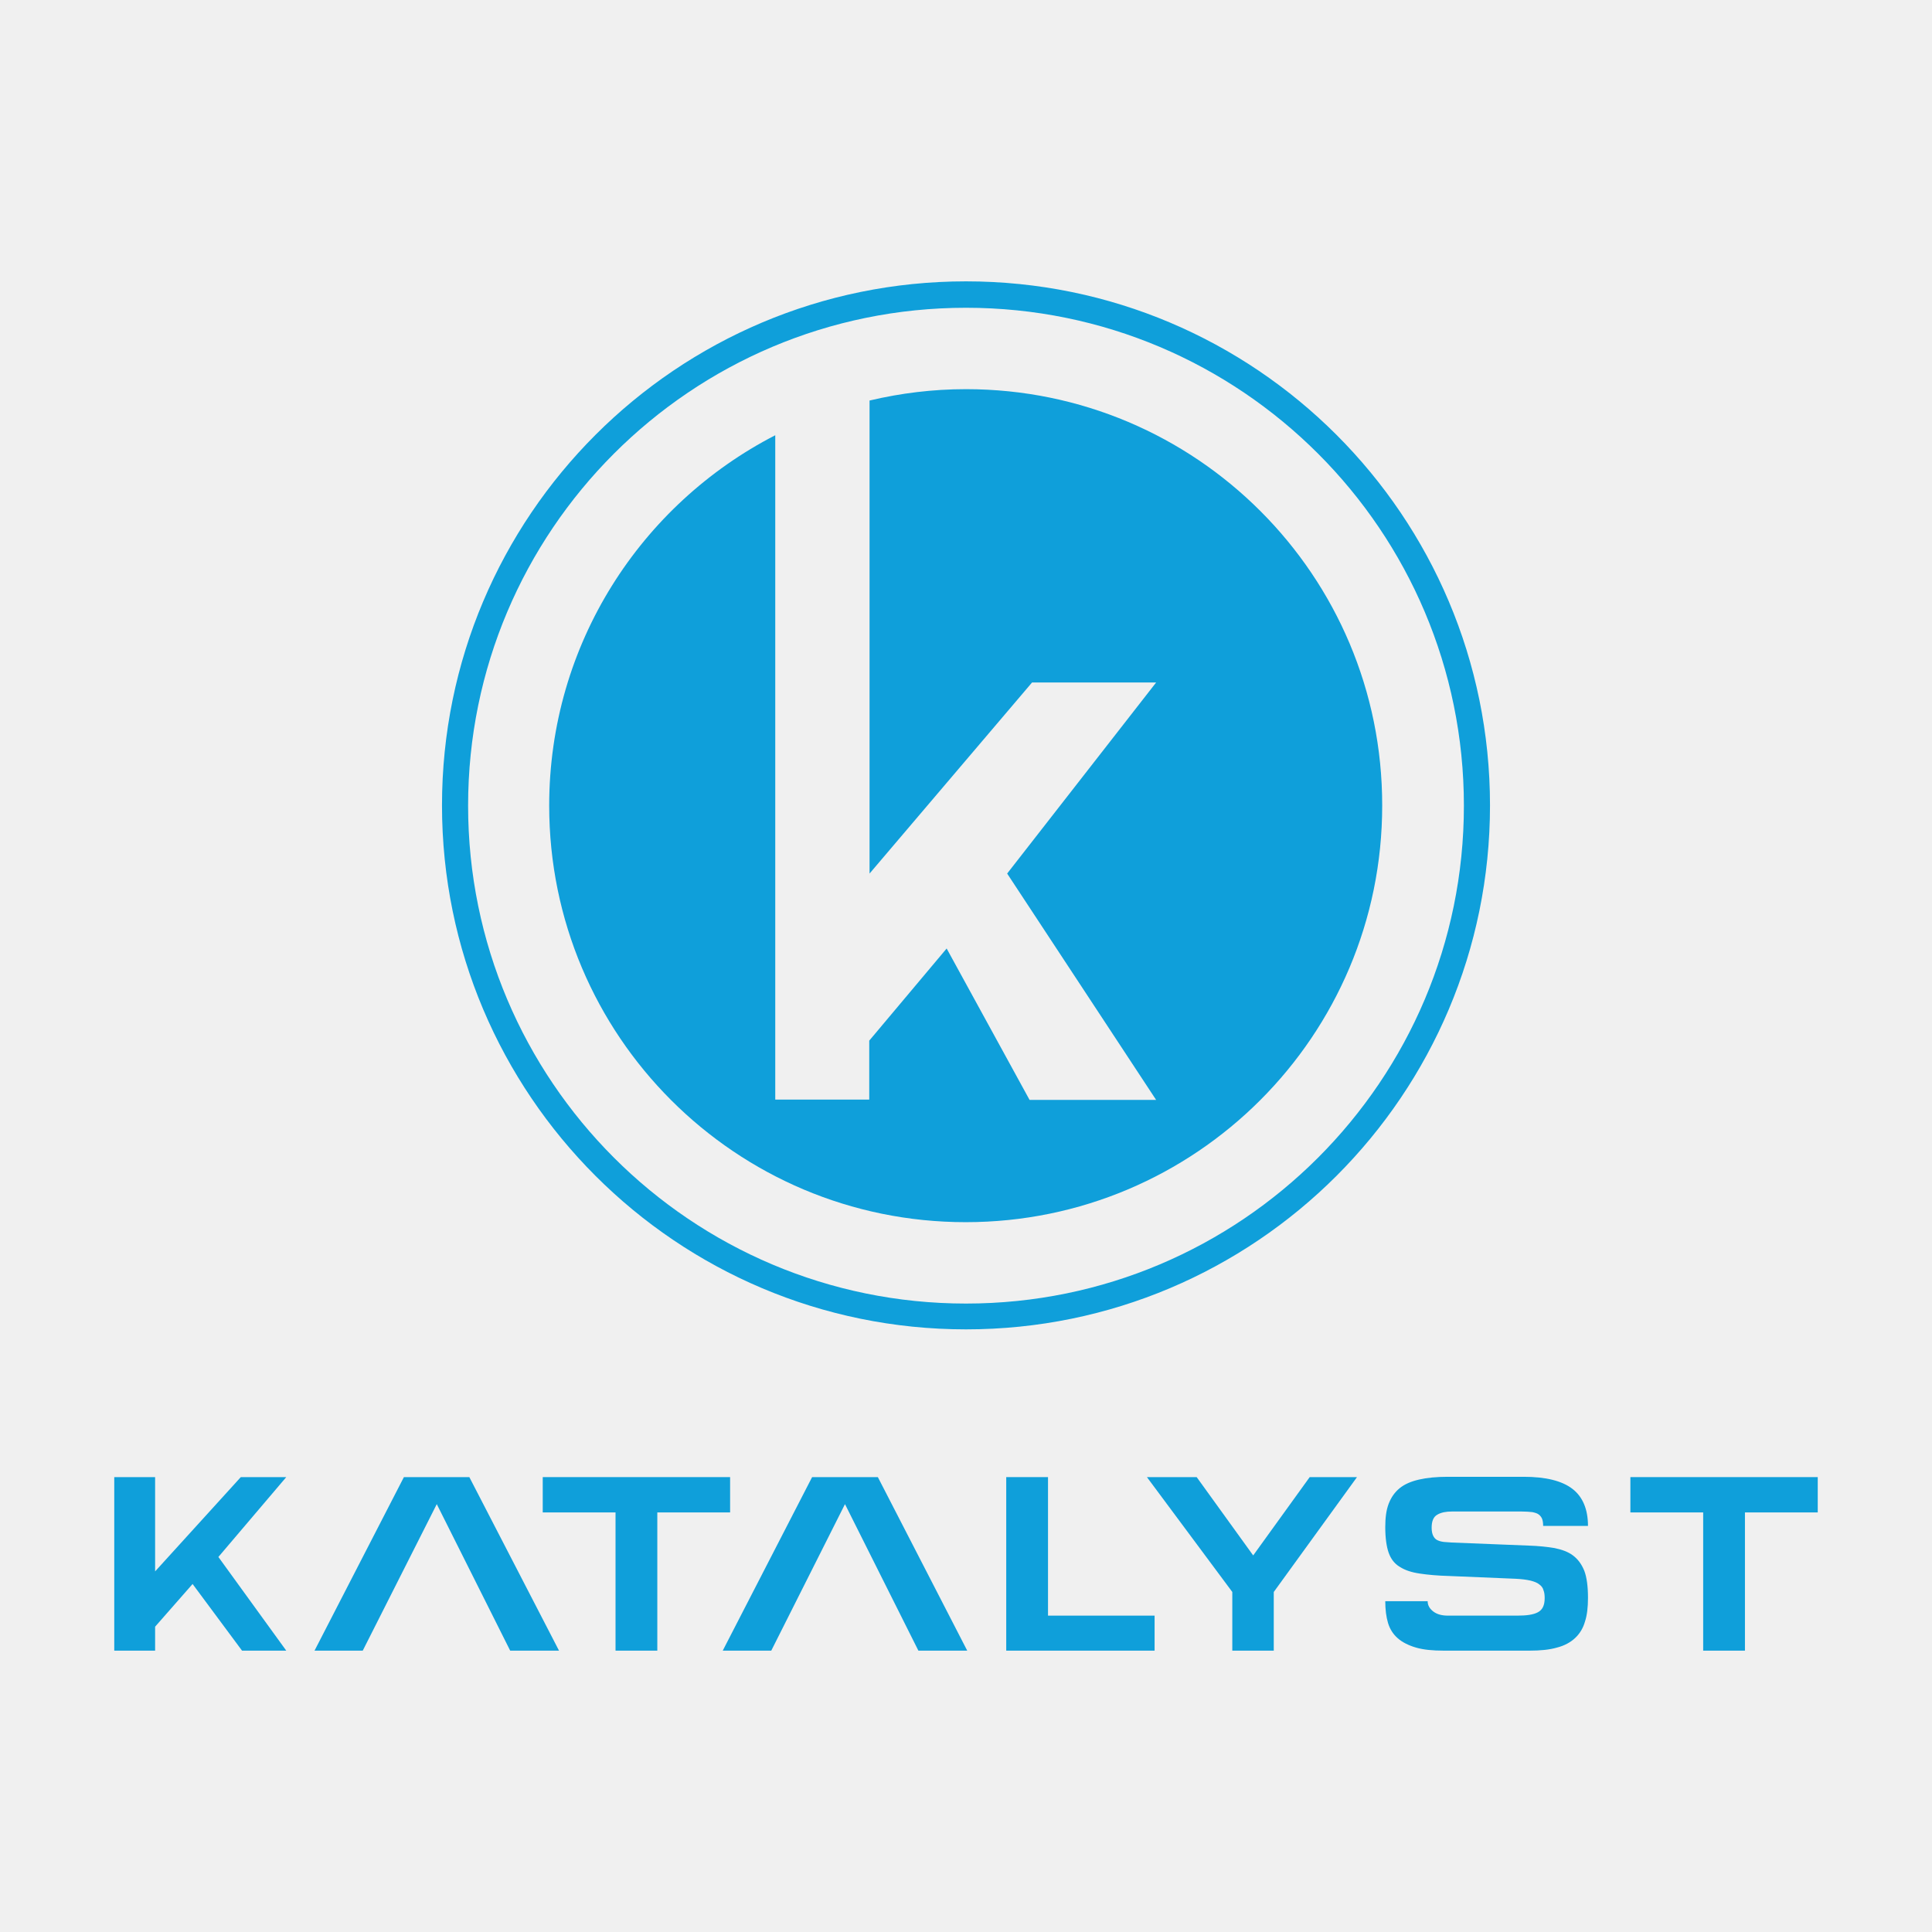
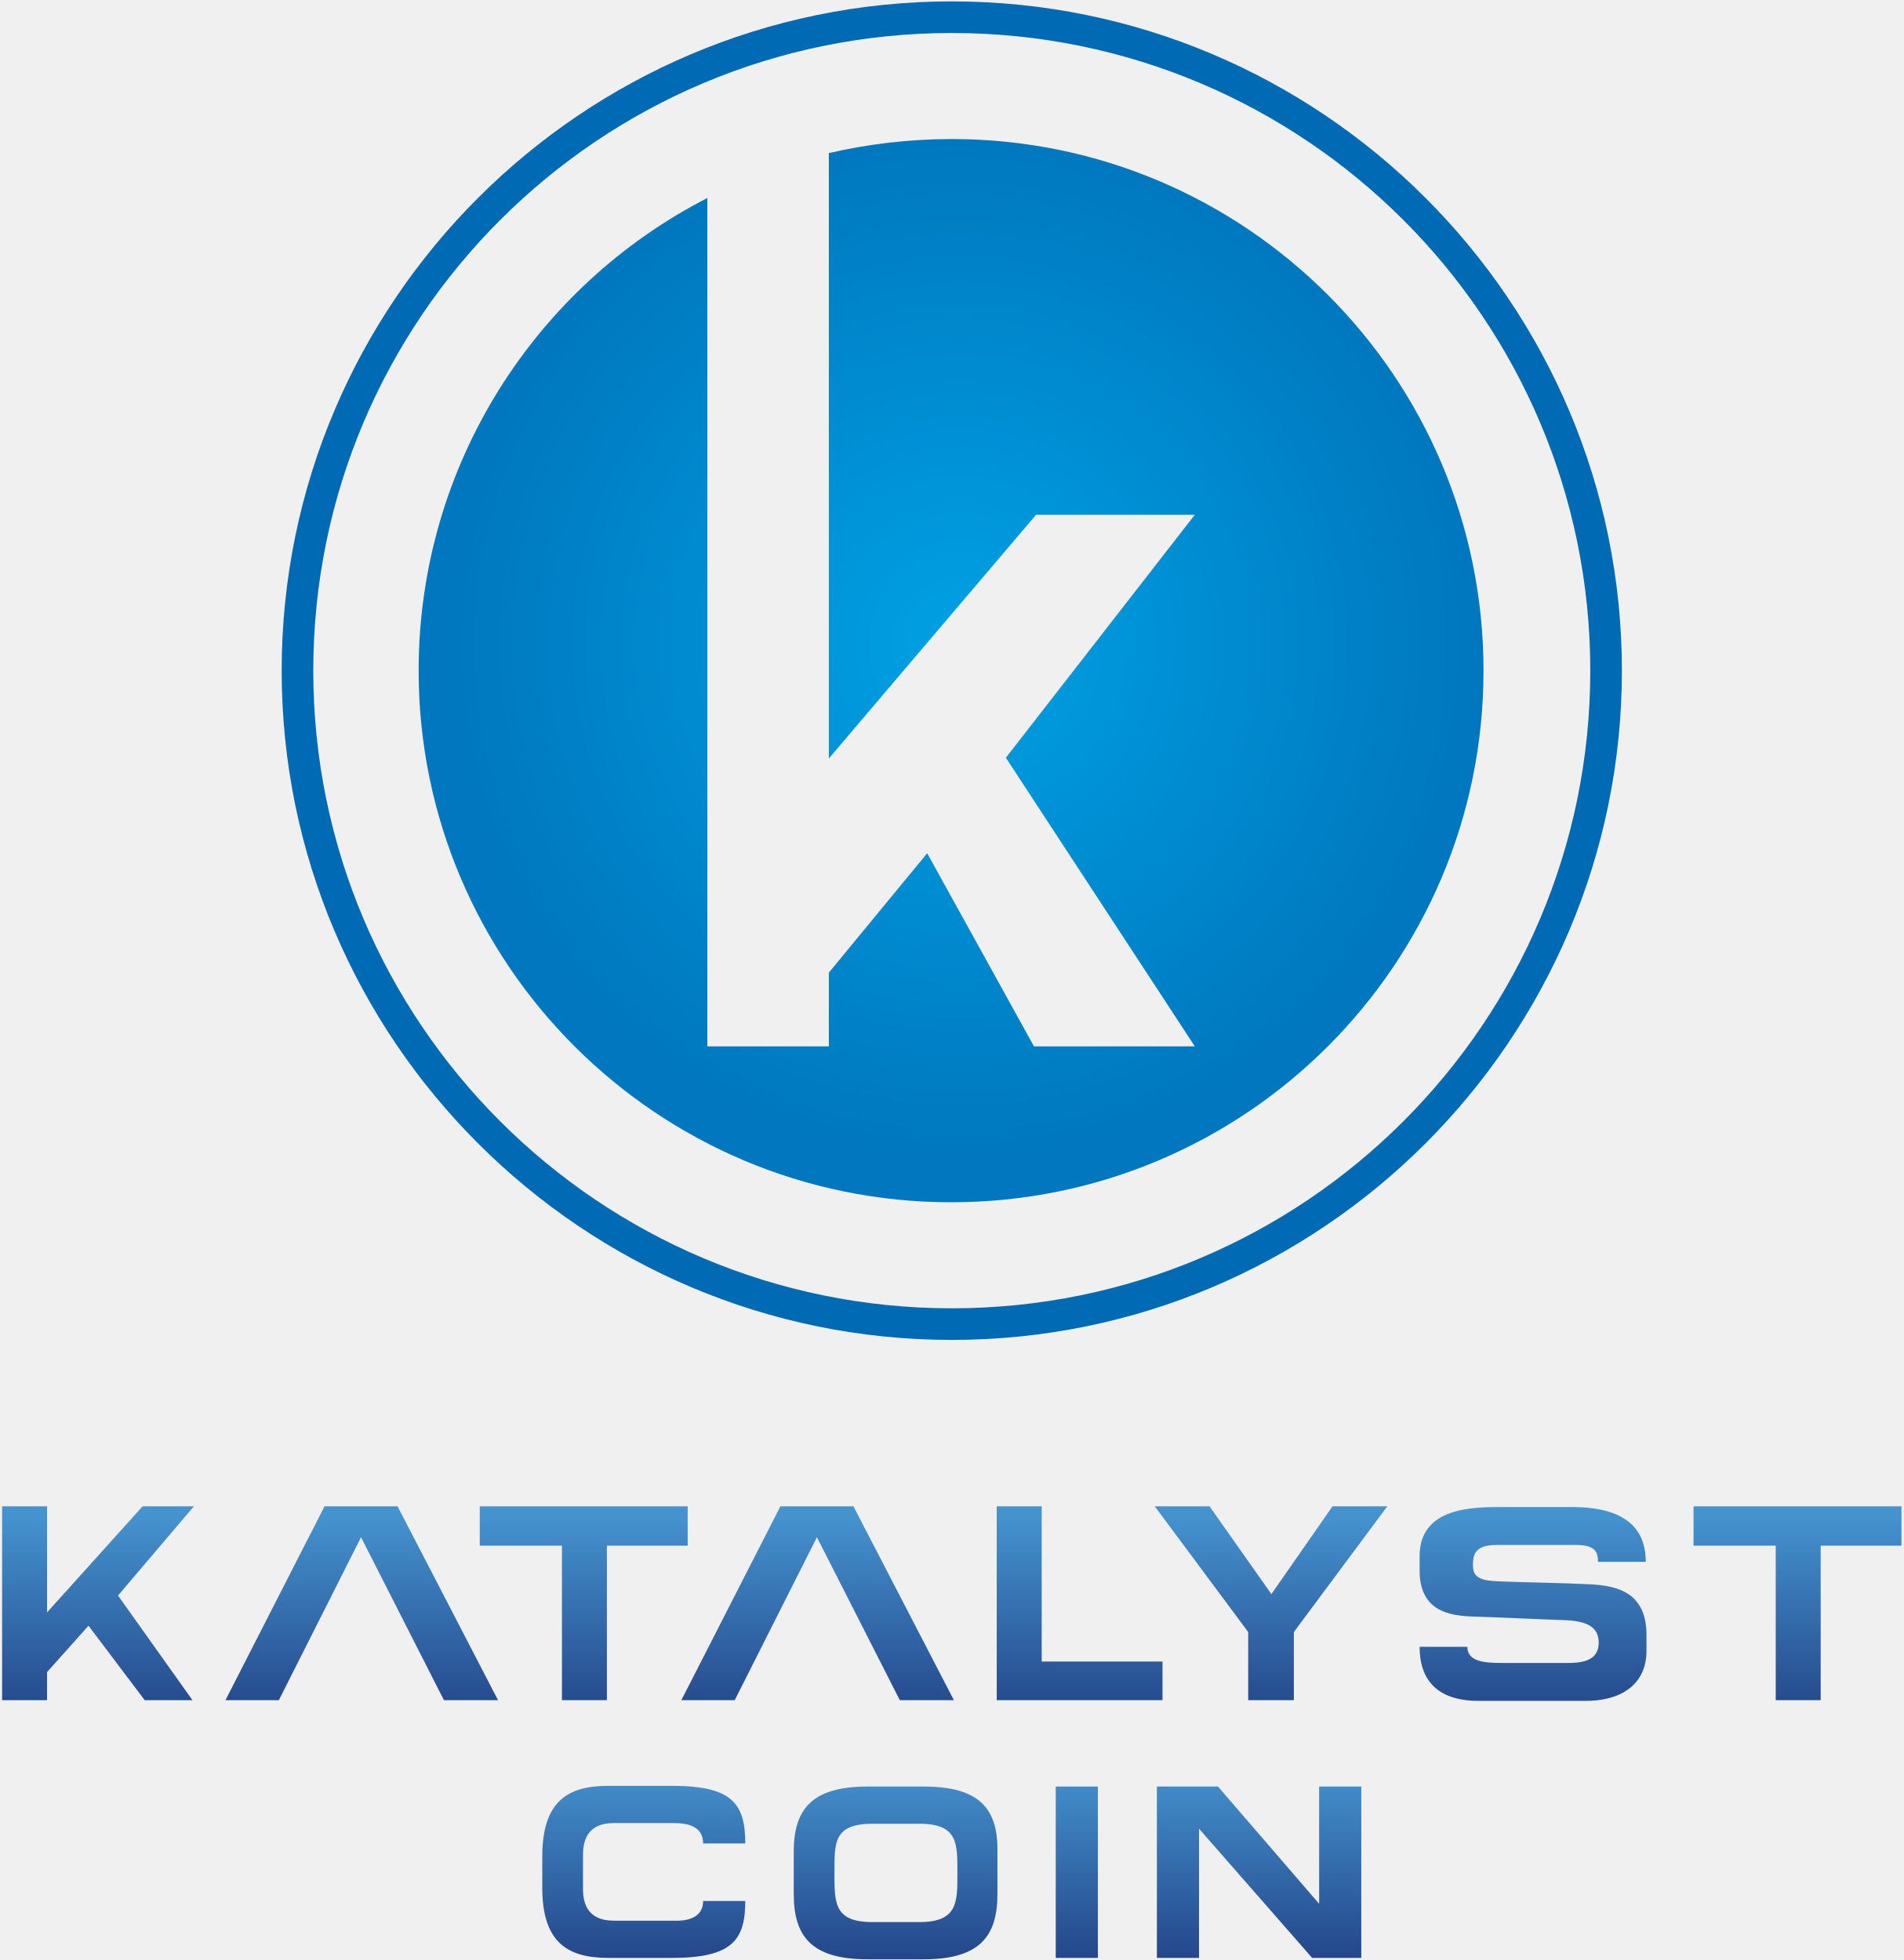
- <svg xmlns="http://www.w3.org/2000/svg" version="1.1" id="Layer_1" x="0px" y="0px" viewBox="0 0 629 629" style="enable-background:new 0 0 629 629;" xml:space="preserve">
+ <svg xmlns="http://www.w3.org/2000/svg" version="1.1" id="Layer_2" x="0px" y="0px" viewBox="0 0 271 279.1" style="enable-background:new 0 0 271 279.1;" xml:space="preserve">
  <style type="text/css">
- 	.st0{display:none;fill:#FFFFFF;}
- 	.st1{fill:#0F9FDA;}
+ 	.st0{fill:url(#SVGID_1_);}
+ 	.st1{fill:url(#SVGID_2_);}
+ 	.st2{fill:url(#SVGID_3_);}
+ 	.st3{fill:url(#SVGID_4_);}
+ 	.st4{fill:url(#SVGID_5_);}
+ 	.st5{fill:url(#SVGID_6_);}
+ 	.st6{fill:url(#SVGID_7_);}
+ 	.st7{fill:url(#SVGID_8_);}
+ 	.st8{fill:url(#SVGID_9_);}
+ 	.st9{fill:url(#SVGID_10_);}
+ 	.st10{fill:url(#SVGID_11_);}
+ 	.st11{fill:url(#SVGID_12_);}
+ 	.st12{fill:url(#SVGID_13_);}
+ 	.st13{fill:#006BB4;}
</style>
-   <rect class="st0" width="629" height="629" />
  <g>
    <g>
-       <g>
-         <path class="st1" d="M314.5,91.6c-94.2,0-170.6,76.4-170.6,170.6c0,94.2,76.4,170.6,170.6,170.6c94.2,0,170.6-76.4,170.6-170.6     C485.1,168,408.7,91.6,314.5,91.6z M314.5,424.4c-89.5,0-162.1-72.6-162.1-162.1c0-89.5,72.6-162.1,162.1-162.1     c89.5,0,162.1,72.6,162.1,162.1C476.6,351.8,404,424.4,314.5,424.4z" />
-       </g>
-       <g>
-         <path class="st1" d="M314.5,126.7c-10.8,0-21.3,1.3-31.4,3.7v154l52.9-62.2h40.4l-48.5,62.2l48.5,73.7h-41.2l-27-49.3l-25.2,30     V358h-30.6V141.7c-43.7,22.5-73.6,68-73.6,120.6c0,74.9,60.7,135.6,135.6,135.6c74.9,0,135.6-60.7,135.6-135.6     C450.1,187.4,389.4,126.7,314.5,126.7z" />
-       </g>
+       <linearGradient id="SVGID_1_" gradientUnits="userSpaceOnUse" x1="83.106" y1="216.202" x2="83.106" y2="245.209">
+         <stop offset="0" style="stop-color:#4492CE" />
+         <stop offset="1" style="stop-color:#234488" />
+       </linearGradient>
+       <polygon class="st0" points="97.9,214.5 97.9,220.1 86.4,220.1 86.4,242.1 80,242.1 80,220.1 68.3,220.1 68.3,214.5   " />
+       <linearGradient id="SVGID_2_" gradientUnits="userSpaceOnUse" x1="255.884" y1="216.202" x2="255.884" y2="245.209">
+         <stop offset="0" style="stop-color:#4492CE" />
+         <stop offset="1" style="stop-color:#234488" />
+       </linearGradient>
+       <polygon class="st1" points="270.7,214.5 270.7,220.1 259.2,220.1 259.2,242.1 252.8,242.1 252.8,220.1 241.1,220.1 241.1,214.5       " />
+       <linearGradient id="SVGID_3_" gradientUnits="userSpaceOnUse" x1="153.671" y1="216.202" x2="153.671" y2="245.209">
+         <stop offset="0" style="stop-color:#4492CE" />
+         <stop offset="1" style="stop-color:#234488" />
+       </linearGradient>
+       <polygon class="st2" points="165.5,236.6 165.5,242.1 141.9,242.1 141.9,214.5 148.3,214.5 148.3,236.6   " />
+       <linearGradient id="SVGID_4_" gradientUnits="userSpaceOnUse" x1="13.931" y1="216.202" x2="13.931" y2="245.209">
+         <stop offset="0" style="stop-color:#4492CE" />
+         <stop offset="1" style="stop-color:#234488" />
+       </linearGradient>
+       <polygon class="st3" points="16.8,227.2 27.4,242.1 20.6,242.1 12.6,231.5 6.7,238.1 6.7,242.1 0.3,242.1 0.3,214.5 6.7,214.5     6.7,229.6 20.3,214.5 27.6,214.5   " />
+       <linearGradient id="SVGID_5_" gradientUnits="userSpaceOnUse" x1="51.537" y1="216.202" x2="51.537" y2="245.209">
+         <stop offset="0" style="stop-color:#4492CE" />
+         <stop offset="1" style="stop-color:#234488" />
+       </linearGradient>
+       <polygon class="st4" points="46.2,214.5 32.1,242.1 39.7,242.1 51.4,218.9 63.2,242.1 70.9,242.1 56.6,214.5   " />
+       <linearGradient id="SVGID_6_" gradientUnits="userSpaceOnUse" x1="116.433" y1="216.202" x2="116.433" y2="245.209">
+         <stop offset="0" style="stop-color:#4492CE" />
+         <stop offset="1" style="stop-color:#234488" />
+       </linearGradient>
+       <polygon class="st5" points="111.1,214.5 97,242.1 104.6,242.1 116.3,218.9 128.1,242.1 135.8,242.1 121.5,214.5   " />
+       <linearGradient id="SVGID_7_" gradientUnits="userSpaceOnUse" x1="180.966" y1="216.202" x2="180.966" y2="245.209">
+         <stop offset="0" style="stop-color:#4492CE" />
+         <stop offset="1" style="stop-color:#234488" />
+       </linearGradient>
+       <polygon class="st6" points="197.5,214.5 184.2,232.4 184.2,242.1 177.7,242.1 177.7,232.4 164.4,214.5 172.2,214.5 181,227     189.7,214.5   " />
+       <linearGradient id="SVGID_8_" gradientUnits="userSpaceOnUse" x1="218.162" y1="216.202" x2="218.162" y2="245.209">
+         <stop offset="0" style="stop-color:#4492CE" />
+         <stop offset="1" style="stop-color:#234488" />
+       </linearGradient>
+       <path class="st7" d="M234.3,222.4c0-4.8-3-7.8-10.5-7.8c-5.6,0-8.6,0-9.9,0c-4.2,0-11.8,0-11.8,7c0,0.7,0,1.7,0,2    c0,5.9,4.3,6.5,7.8,6.6s9.5,0.4,12.7,0.5c3.2,0.1,5,0.9,5,3.2s-1.8,2.9-4.3,2.9c-2.5,0-7.2,0-9.6,0s-4.8-0.2-4.8-2.3h-6.8    c0,4.4,2.2,7.7,8.4,7.7c6.2,0,11.5,0,15.2,0c5.8,0,8.7-2.9,8.7-7.1c0-0.7,0-2.3,0-2.3c0-6-4.1-7-8-7.2c-4-0.2-10.4-0.3-12.5-0.4    c-2.2-0.1-4.2-0.1-4.2-2.2c0-1.3,0-3,3.3-3s8.7,0,11.3,0s3.2,0.8,3.2,2.4H234.3z" />
    </g>
-   </g>
-   <g>
    <g>
-       <g>
-         <polygon class="st1" points="237.7,480.9 176.7,480.9 176.7,492.4 200.4,492.4 200.4,537.4 214,537.4 214,492.4 237.7,492.4         " />
-       </g>
-       <g>
-         <polygon class="st1" points="341.2,480.9 327.6,480.9 327.6,537.4 375.9,537.4 375.9,526 341.2,526    " />
-       </g>
-       <g>
-         <polygon class="st1" points="408,506.4 389.6,480.9 373.4,480.9 401.2,518.3 401.2,537.4 414.7,537.4 414.7,518.3 441.8,480.9      426.4,480.9    " />
-       </g>
-       <g>
-         <path class="st1" d="M512.1,506.4c-1.6-1.2-3.6-1.9-6-2.4c-2.4-0.4-5.2-0.7-8.4-0.8l-25-1c-1-0.1-1.9-0.1-2.7-0.2     c-0.8-0.1-1.5-0.3-2.1-0.6c-0.6-0.3-1-0.8-1.3-1.4c-0.3-0.6-0.5-1.5-0.5-2.6c0-2.2,0.6-3.6,1.9-4.3c1.2-0.7,2.8-1,4.7-1h22.7     c1.4,0,2.6,0.1,3.5,0.2c0.9,0.2,1.6,0.4,2.1,0.8c0.5,0.4,0.9,0.9,1.1,1.5c0.2,0.6,0.3,1.3,0.3,2.2h14.6c0-5.4-1.7-9.5-5.1-12.1     c-3.4-2.6-8.7-3.9-15.8-3.9h-24.8c-3.6,0-6.7,0.3-9.3,0.9c-2.6,0.6-4.7,1.5-6.3,2.8c-1.6,1.3-2.8,3-3.6,5.1     c-0.8,2.1-1.1,4.6-1.1,7.6c0,3.5,0.4,6.3,1.1,8.3c0.7,2,1.9,3.6,3.6,4.6c1.7,1.1,3.8,1.8,6.5,2.2c2.6,0.4,5.9,0.7,9.7,0.8     l21.6,0.9c2,0.1,3.5,0.3,4.8,0.6c1.2,0.3,2.2,0.7,2.8,1.2c0.7,0.5,1.2,1.1,1.4,1.9c0.3,0.7,0.4,1.6,0.4,2.6     c0,2.3-0.7,3.8-2.2,4.6c-1.5,0.8-3.7,1.1-6.7,1.1h-22.6c-1.9,0-3.5-0.4-4.7-1.3c-1.2-0.9-1.9-2-1.9-3.4h-13.8     c0,2.7,0.3,5.1,0.9,7.1c0.6,2,1.7,3.7,3.2,5c1.5,1.3,3.5,2.3,5.9,3c2.4,0.7,5.4,1,9,1h28c3.5,0,6.5-0.3,8.9-1     c2.4-0.6,4.4-1.7,5.9-3.1c1.5-1.4,2.6-3.2,3.2-5.3c0.7-2.1,1-4.7,1-7.8c0-3.7-0.4-6.7-1.2-8.8     C514.9,509.2,513.7,507.6,512.1,506.4z" />
-       </g>
-       <g>
-         <polygon class="st1" points="530.8,480.9 530.8,492.4 554.5,492.4 554.5,537.4 568.1,537.4 568.1,492.4 591.8,492.4 591.8,480.9         " />
-       </g>
-       <g>
-         <polygon class="st1" points="131.5,480.9 102.4,537.4 118.1,537.4 142.2,489.7 166.1,537.4 182,537.4 152.8,480.9    " />
-       </g>
-       <g>
-         <polygon class="st1" points="264.4,480.9 235.3,537.4 251.1,537.4 275.1,489.7 299,537.4 314.9,537.4 285.8,480.9    " />
-       </g>
-       <g>
-         <polygon class="st1" points="78.4,480.9 50.5,511.6 50.5,480.9 37.2,480.9 37.2,537.4 50.5,537.4 50.5,529.6 62.7,515.7      78.8,537.4 93.2,537.4 71.1,506.9 93.2,480.9    " />
-       </g>
+       <linearGradient id="SVGID_9_" gradientUnits="userSpaceOnUse" x1="153.287" y1="251.869" x2="153.287" y2="279.886">
+         <stop offset="0" style="stop-color:#4492CE" />
+         <stop offset="1" style="stop-color:#234488" />
+       </linearGradient>
+       <rect x="150.3" y="254.4" class="st8" width="6" height="24.4" />
+       <linearGradient id="SVGID_10_" gradientUnits="userSpaceOnUse" x1="179.266" y1="251.869" x2="179.266" y2="279.886">
+         <stop offset="0" style="stop-color:#4492CE" />
+         <stop offset="1" style="stop-color:#234488" />
+       </linearGradient>
+       <polygon class="st9" points="193.8,254.4 193.8,278.8 186.8,278.8 170.7,260.4 170.7,278.8 164.7,278.8 164.7,254.4 173.4,254.4     187.8,271.1 187.8,254.4   " />
+       <linearGradient id="SVGID_11_" gradientUnits="userSpaceOnUse" x1="91.651" y1="251.869" x2="91.651" y2="279.886">
+         <stop offset="0" style="stop-color:#4492CE" />
+         <stop offset="1" style="stop-color:#234488" />
+       </linearGradient>
+       <path class="st10" d="M100.1,270.7h6c0,5.5-1.8,8.1-10.4,8.1c0,0-8,0-9.1,0c-5.8,0-9.4-2.2-9.4-10v-4.4c0-7.9,3.6-10.1,9.4-10.1    c1.2,0,9.1,0,9.1,0c8.6,0,10.4,2.6,10.4,8.2h-6c0-2.4-2.1-2.9-4.2-2.9c-2.1,0-8.4,0-8.4,0c-1.6,0-4.5,0.3-4.5,4.5    c0,0.9,0,2.5,0,2.5s0,1.5,0,2.4c0,4.2,2.9,4.5,4.5,4.5c0,0,6.3,0,8.4,0C98,273.6,100.1,273,100.1,270.7z" />
+       <linearGradient id="SVGID_12_" gradientUnits="userSpaceOnUse" x1="127.526" y1="251.869" x2="127.526" y2="279.886">
+         <stop offset="0" style="stop-color:#4492CE" />
+         <stop offset="1" style="stop-color:#234488" />
+       </linearGradient>
+       <path class="st11" d="M131.5,254.4h-8c-8,0-10.5,3.3-10.5,9.3c0,2.9,0,3,0,3s0,0.1,0,3c0,6,2.5,9.3,10.5,9.3h8    c8,0,10.5-3.3,10.5-9.3c0-2.9,0-3,0-3s0-0.1,0-3C142.1,257.6,139.5,254.4,131.5,254.4z M130.9,273.7h-6.7c-5.5,0-5.4-2.8-5.4-7    c0-4.2-0.2-7,5.4-7h6.7c5.5,0,5.4,2.8,5.4,7C136.3,270.8,136.4,273.7,130.9,273.7z" />
    </g>
+     <radialGradient id="SVGID_13_" cx="136.683" cy="91.702" r="73.49" gradientUnits="userSpaceOnUse">
+       <stop offset="0" style="stop-color:#00A1E4" />
+       <stop offset="1" style="stop-color:#0077BE" />
+     </radialGradient>
+     <path class="st12" d="M211.2,95.5c0,41.8-33.9,75.7-75.8,75.7c-41.8,0-75.8-33.9-75.8-75.7c0-29.3,16.7-54.8,41.1-67.3v120.8H118   v-10.5l14-17l15.2,27.5h22.9l-26.9-41.1l26.9-34.6h-22.6L118,108V21.8c5.6-1.3,11.5-2,17.5-2C177.3,19.8,211.2,53.7,211.2,95.5z" />
+     <path class="st13" d="M135.5,4.7c50.2,0,90.9,40.7,90.9,90.8s-40.7,90.8-90.9,90.8s-90.9-40.7-90.9-90.8S85.3,4.7,135.5,4.7    M135.5,0.2c-52.6,0-95.4,42.8-95.4,95.3s42.8,95.3,95.4,95.3s95.4-42.8,95.4-95.3S188.1,0.2,135.5,0.2L135.5,0.2z" />
  </g>
</svg>
